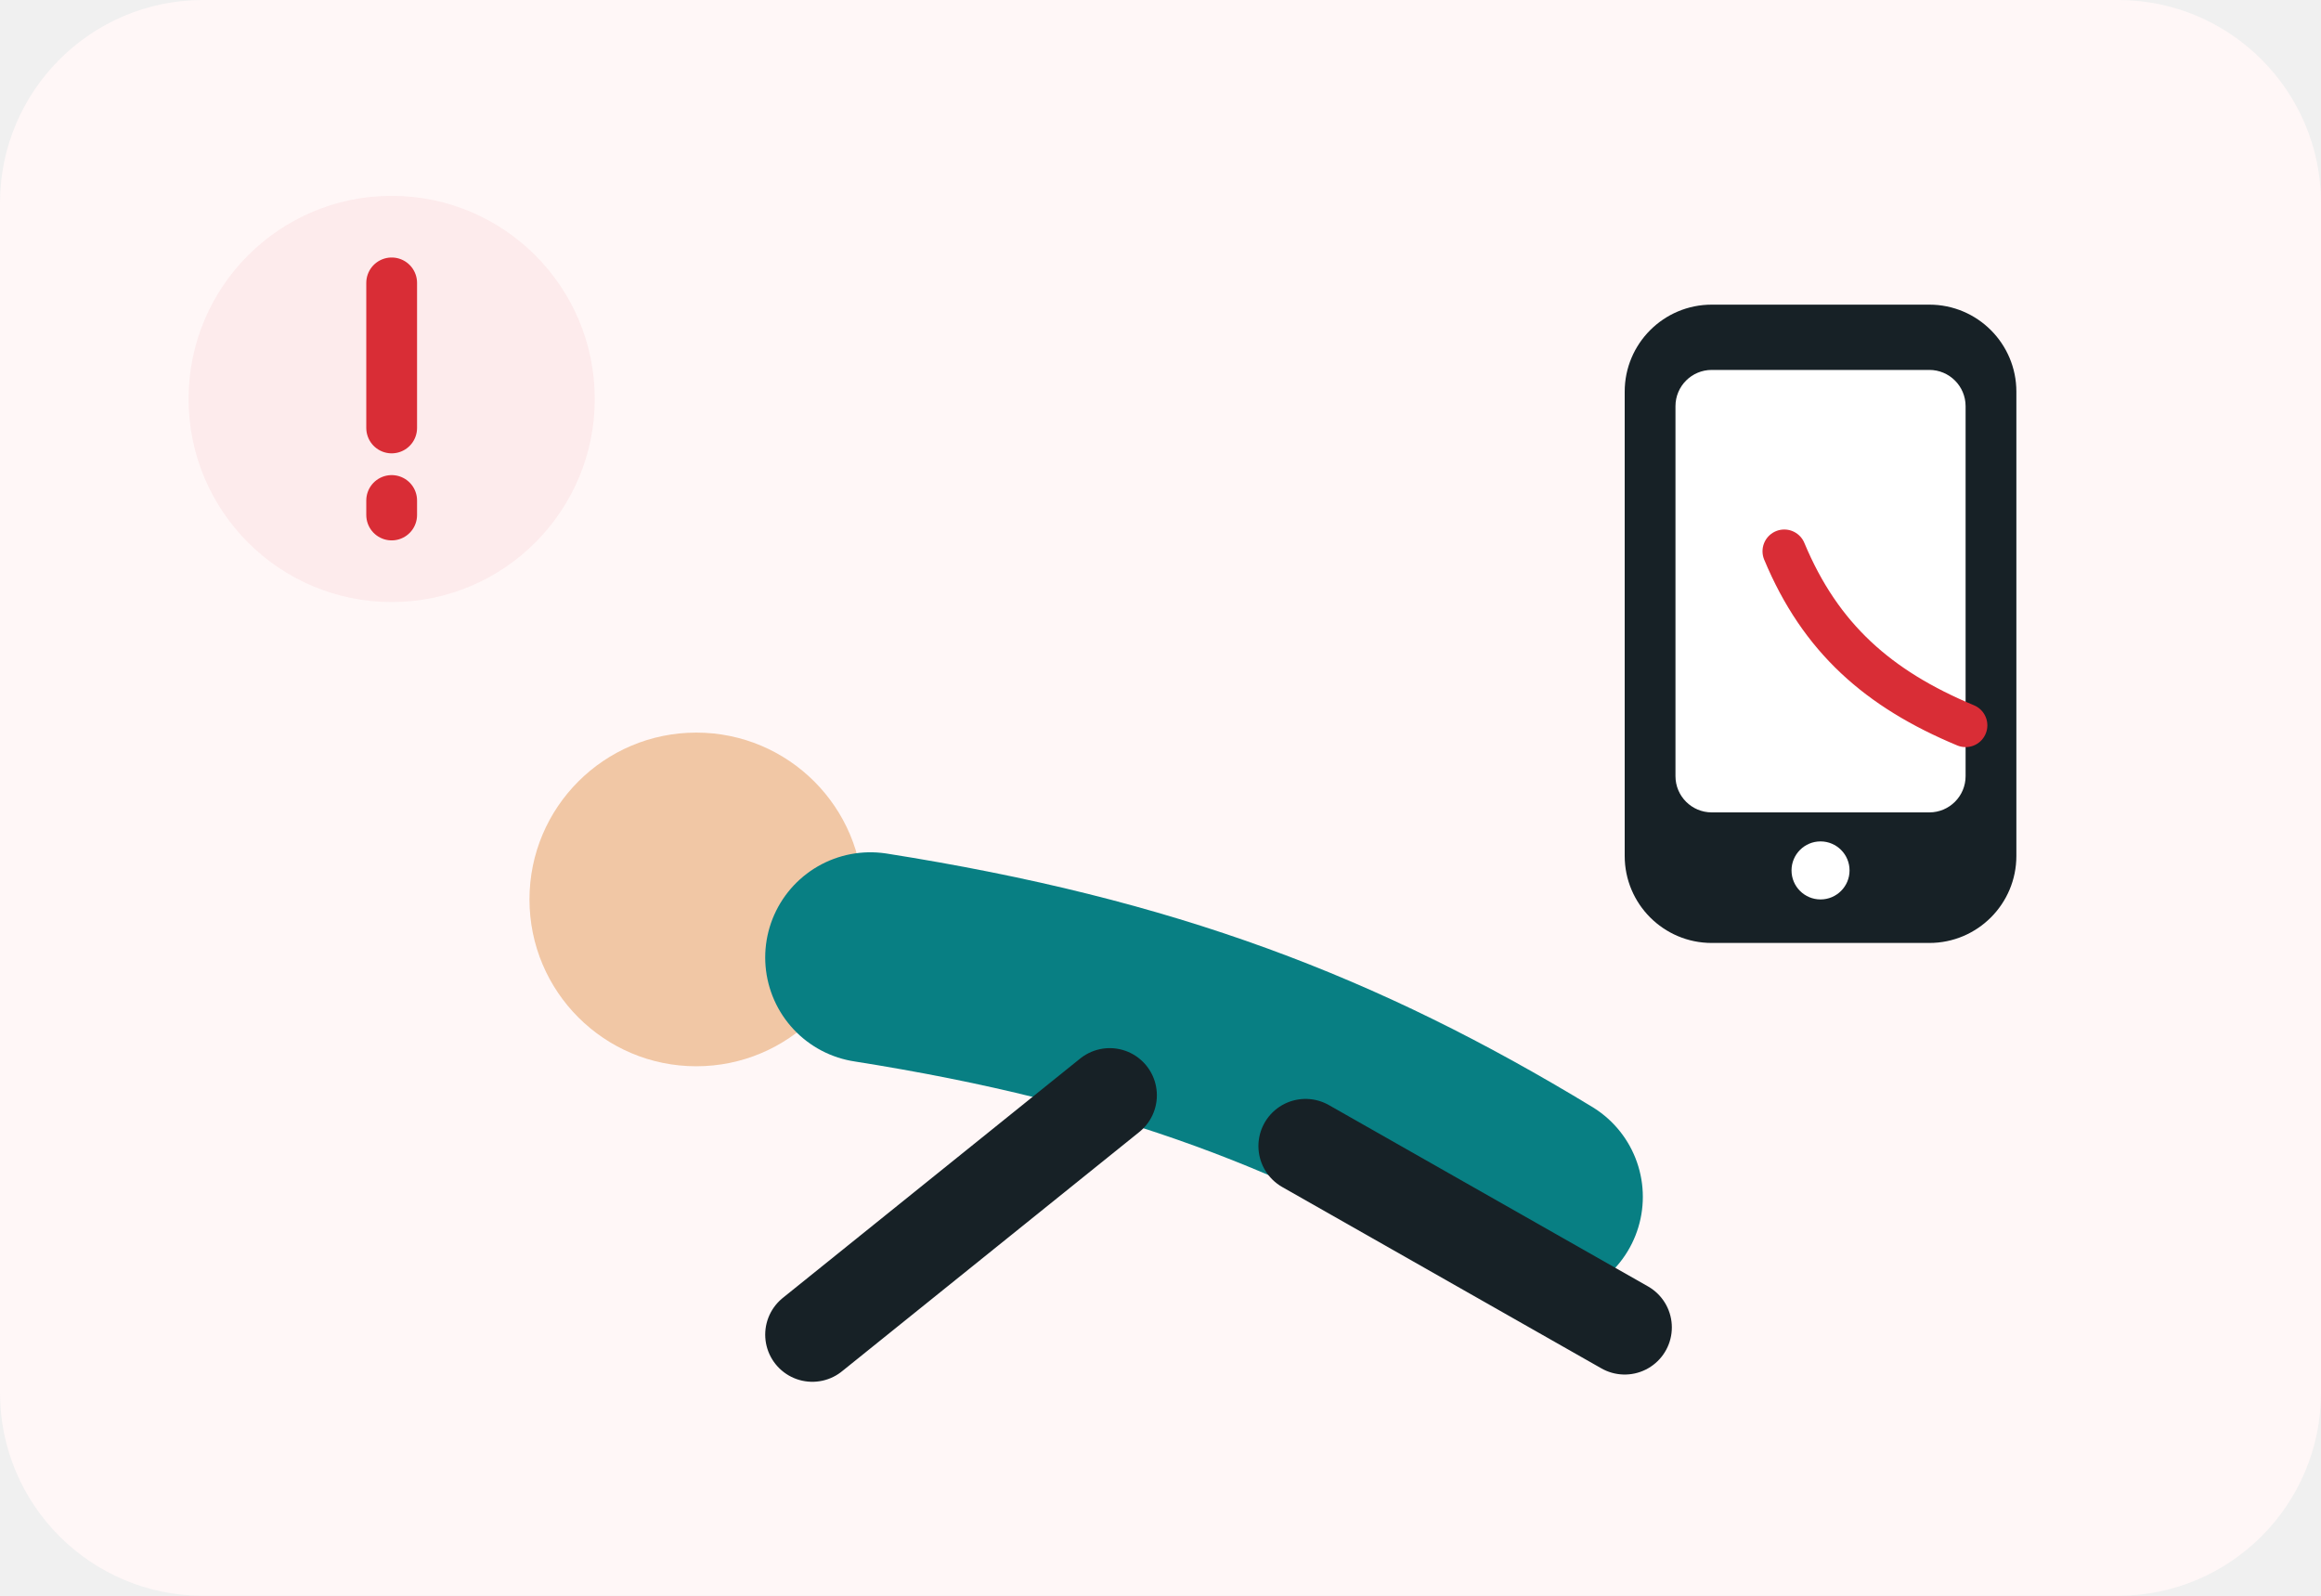
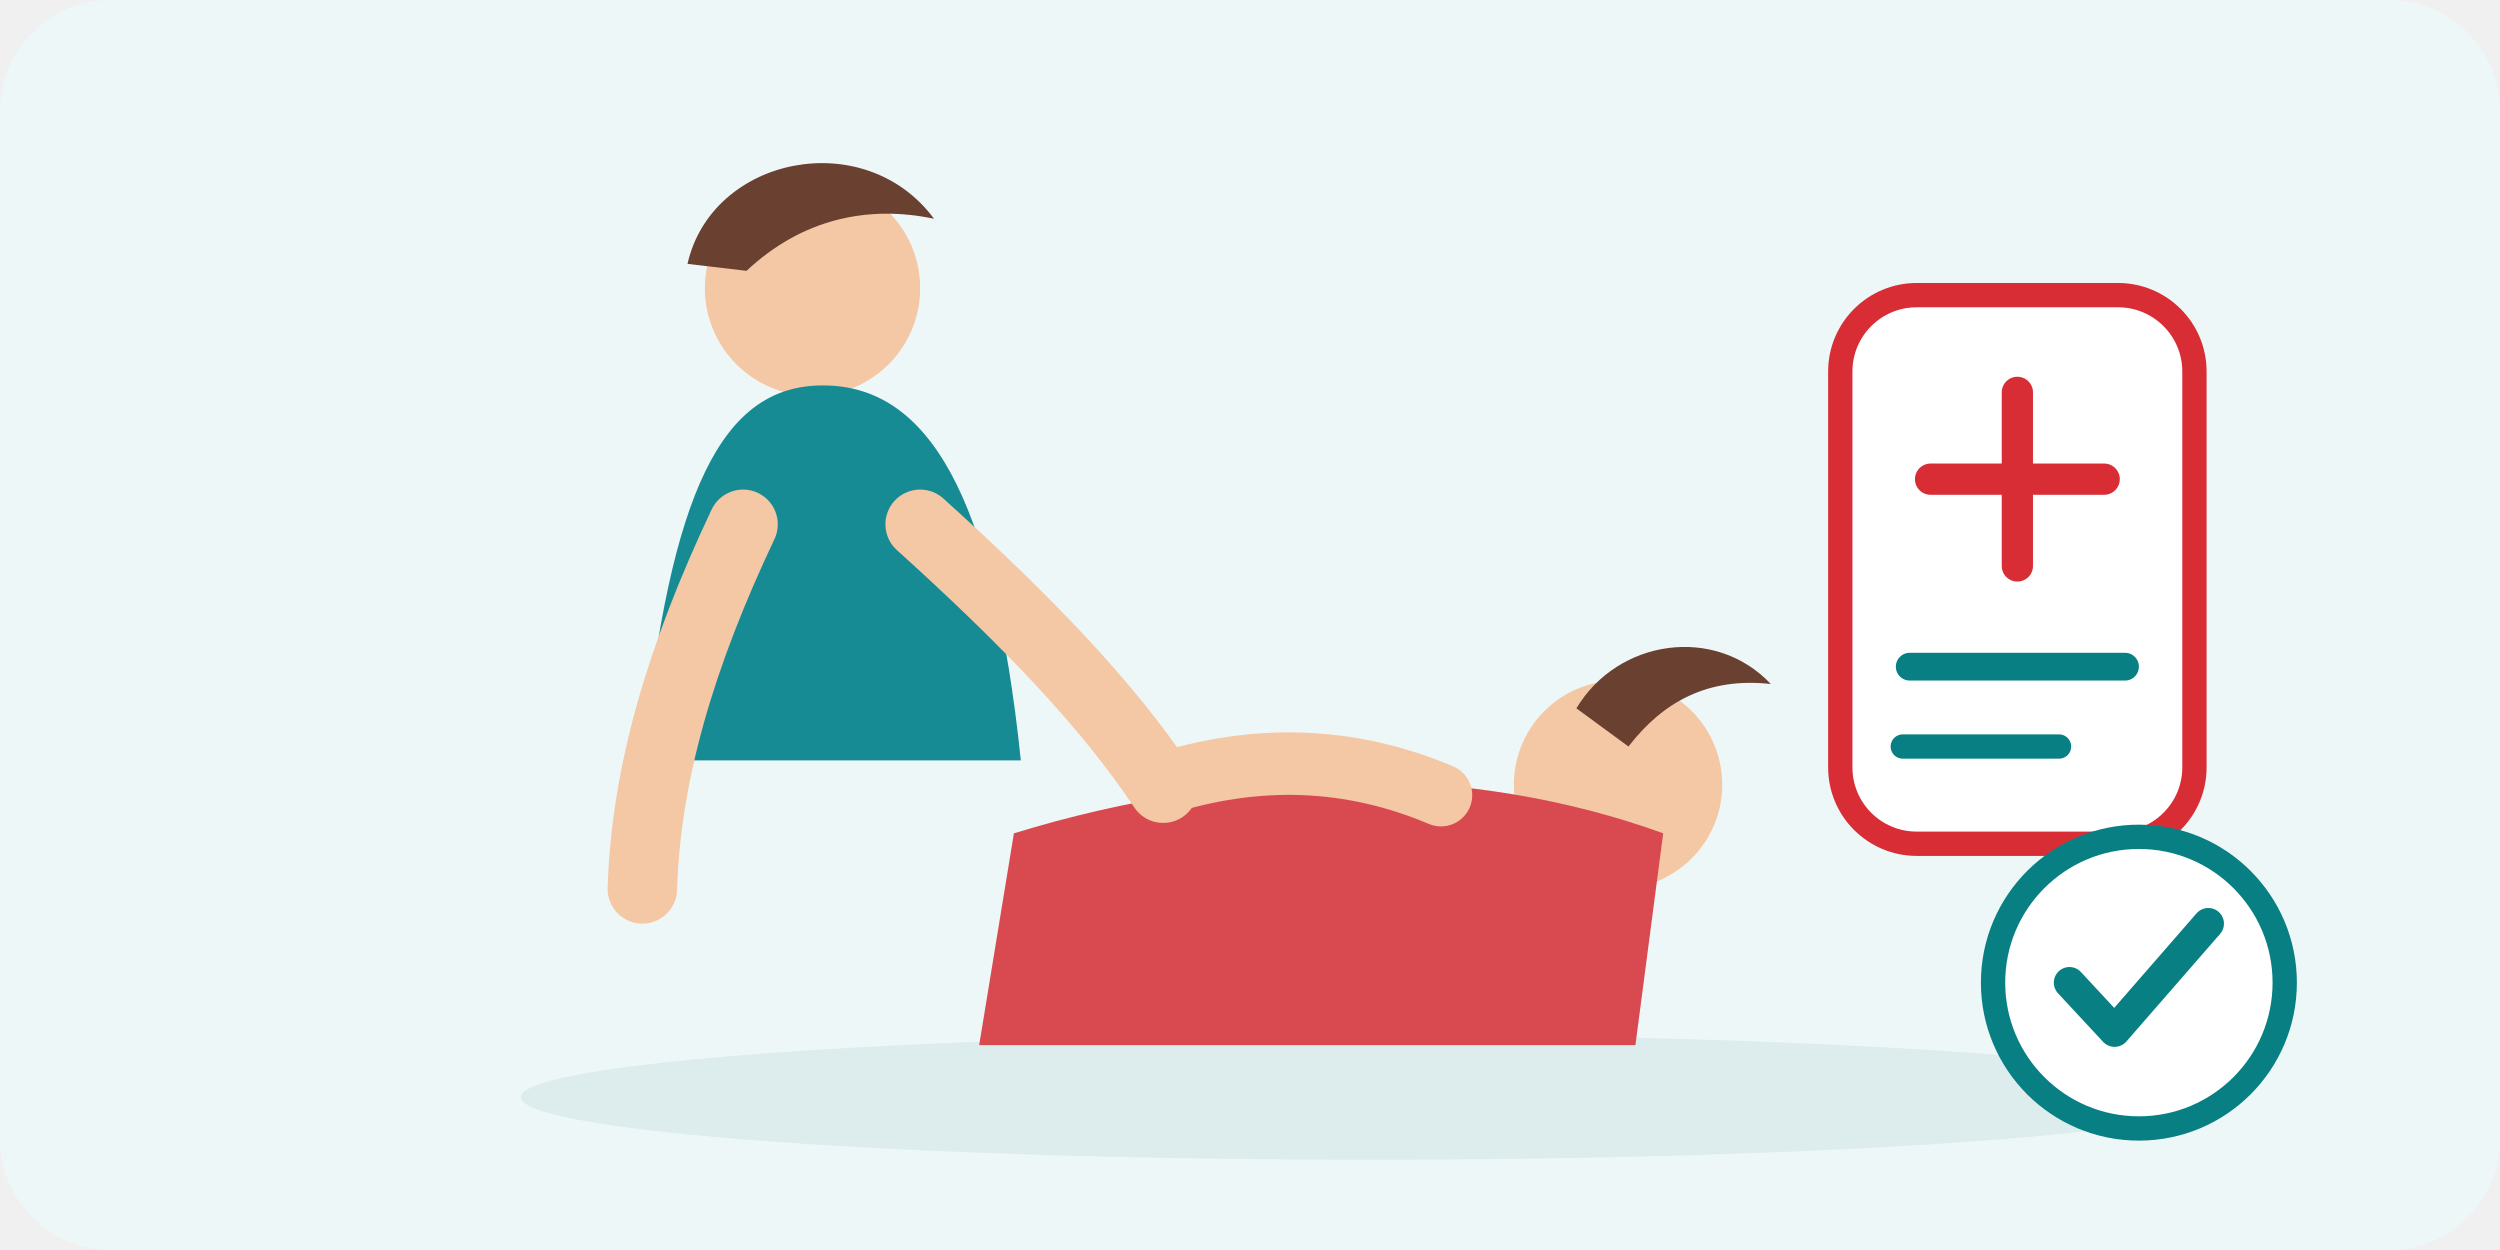
- <svg xmlns="http://www.w3.org/2000/svg" viewBox="0 0 320 220">
-   <rect width="320" height="220" rx="28" fill="#FFF7F7" />
-   <circle cx="96" cy="124" r="23" fill="#F1C7A5" />
-   <path d="M120 132c38 6 64 16 92 33" fill="none" stroke="#087F83" stroke-width="29" stroke-linecap="round" />
-   <path d="M153 151l-41 33M180 158l44 25" stroke="#172126" stroke-width="13" stroke-linecap="round" />
-   <rect x="224" y="42" width="54" height="88" rx="12" fill="#172126" />
-   <rect x="231" y="51" width="40" height="61" rx="5" fill="#FFF" />
-   <path d="M246 76c5 12 13 19 25 24" fill="none" stroke="#D92D36" stroke-width="6" stroke-linecap="round" />
-   <circle cx="251" cy="120" r="4" fill="#FFF" />
-   <circle cx="54" cy="55" r="28" fill="#FDEBEC" />
-   <path d="M54 39v20M54 69v2" stroke="#D92D36" stroke-width="7" stroke-linecap="round" />
+ <svg xmlns="http://www.w3.org/2000/svg" viewBox="0 0 720 360">
+   <rect width="720" height="360" rx="32" fill="#EEF7F7" />
+   <ellipse cx="395" cy="316" rx="245" ry="18" fill="#DDECEC" />
+   <circle cx="466" cy="226" r="30" fill="#F4C7A5" />
+   <path d="M292 240c65-20 132-20 187 0l-8 61H282z" fill="#D94A50" />
+   <path d="M454 204c12-20 40-24 56-7-18-2-31 5-41 18z" fill="#6A4031" />
+   <circle cx="234" cy="83" r="31" fill="#F4C7A5" />
+   <path d="M198 76c7-31 51-40 71-13-19-4-38 0-54 15z" fill="#6A4031" />
+   <path d="M185 219c8-78 23-108 52-108 30 0 49 31 57 108" fill="#168B94" />
+   <path d="M214 151c-18 38-28 72-29 105M265 151c31 28 54 52 70 76" fill="none" stroke="#F4C7A5" stroke-width="20" stroke-linecap="round" />
+   <path d="M334 226c28-9 55-8 81 3" fill="none" stroke="#F4C7A5" stroke-width="18" stroke-linecap="round" />
+   <rect x="530" y="85" width="102" height="158" rx="22" fill="#fff" stroke="#D92D36" stroke-width="7" />
+   <path d="M581 113v50M556 138h50" stroke="#D92D36" stroke-width="9" stroke-linecap="round" />
+   <path d="M550 192h62" stroke="#087F83" stroke-width="8" stroke-linecap="round" />
+   <path d="M548 215h45" stroke="#087F83" stroke-width="7" stroke-linecap="round" />
+   <circle cx="616" cy="283" r="42" fill="#fff" stroke="#087F83" stroke-width="7" />
+   <path d="M596 283l13 14 27-31" fill="none" stroke="#087F83" stroke-width="9" stroke-linecap="round" stroke-linejoin="round" />
</svg>
